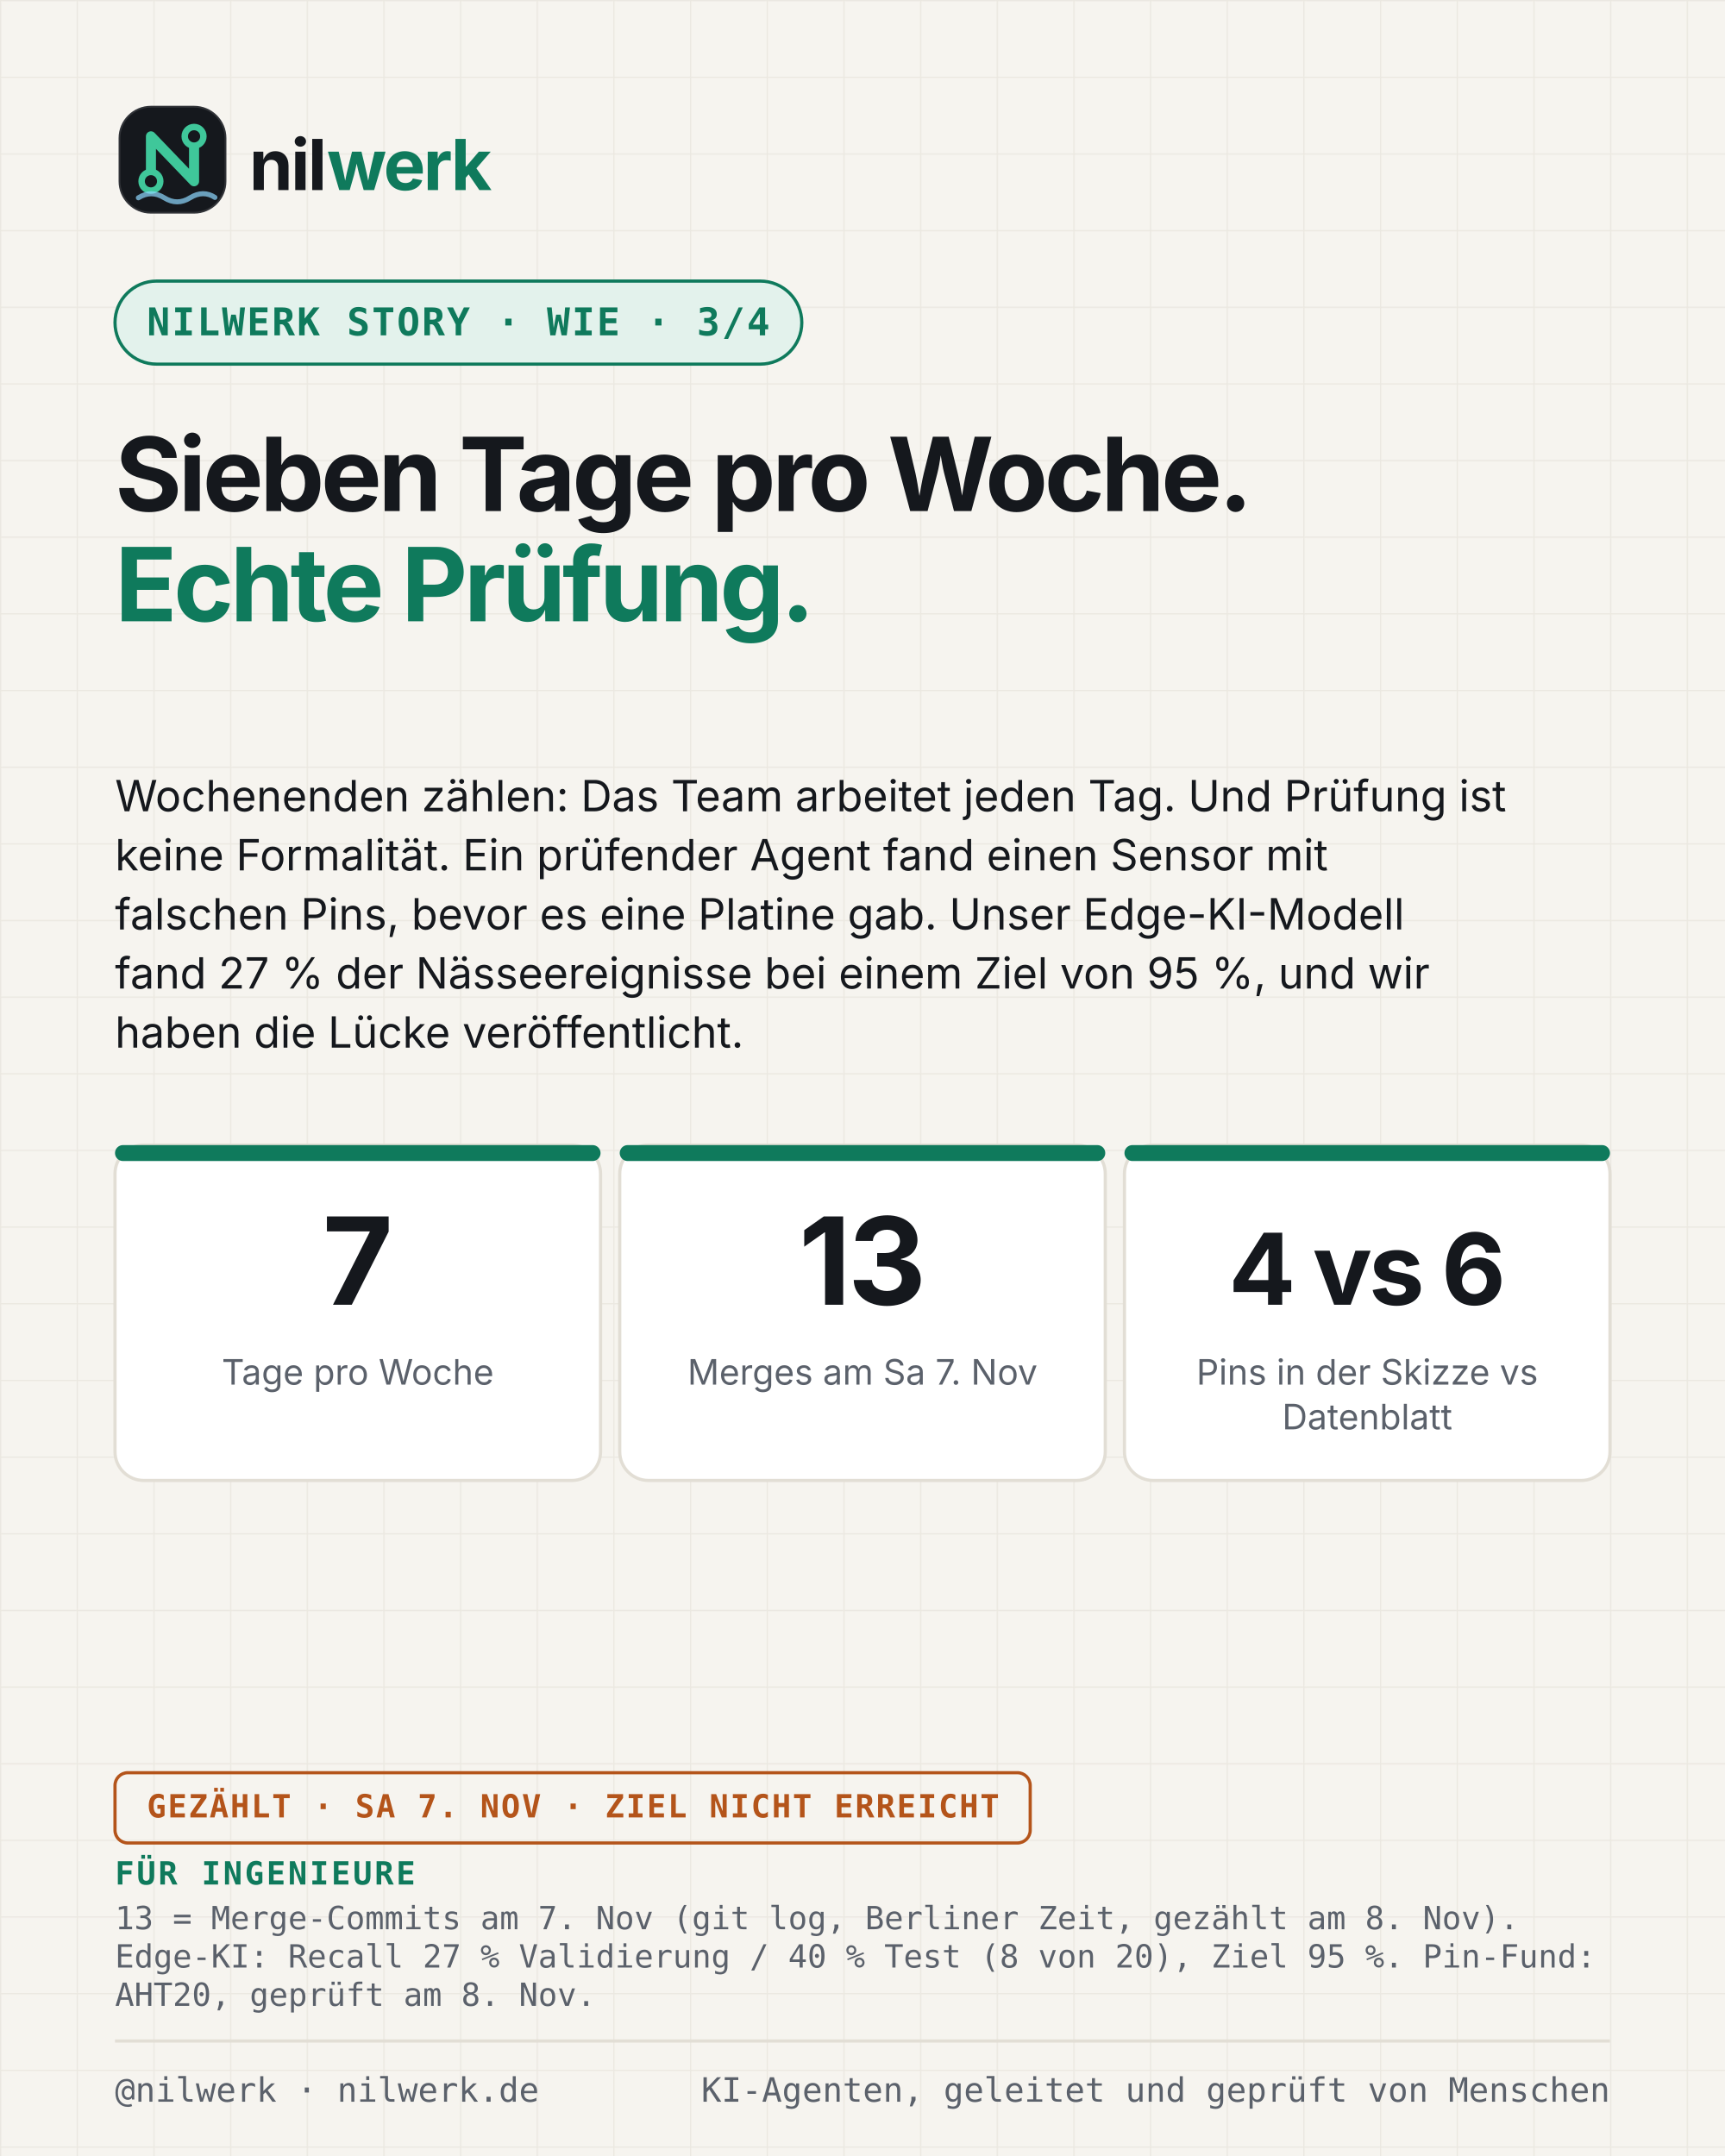
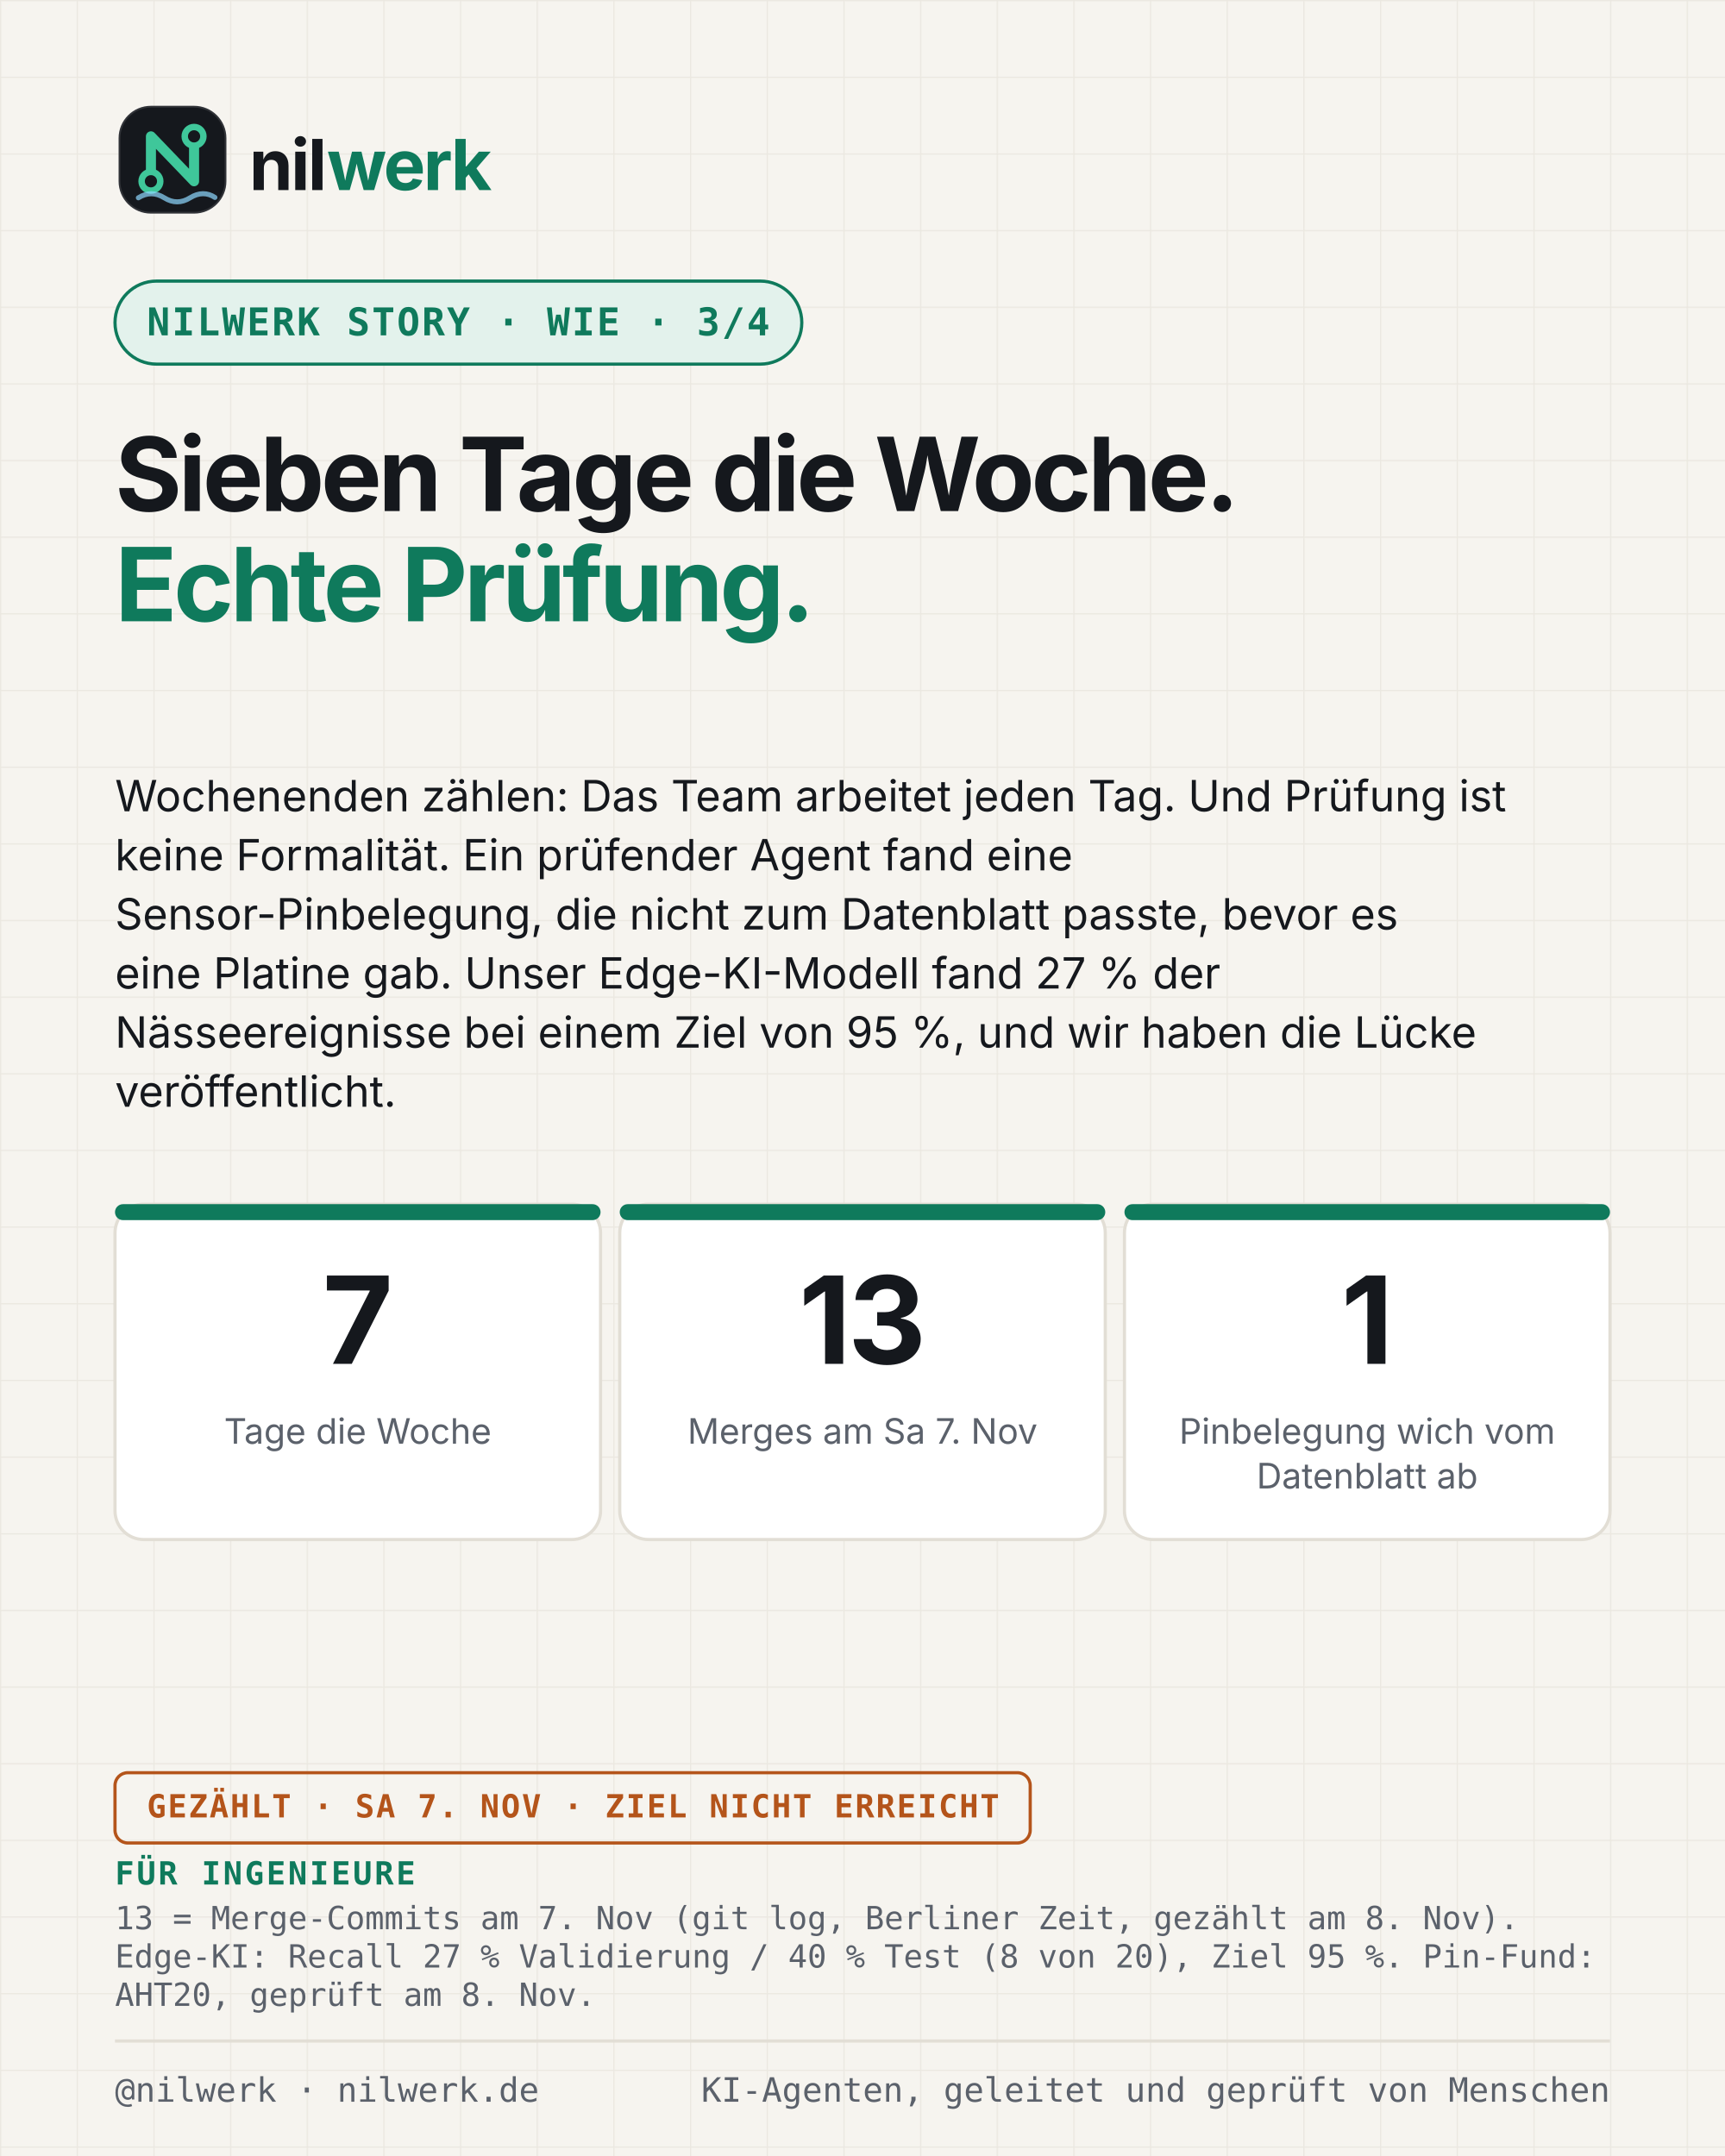
- <svg xmlns="http://www.w3.org/2000/svg" width="1080" height="1350" viewBox="0 0 1080 1350" role="img" aria-label="Folie 3: drei Kacheln: sieben Tage pro Woche, 13 Merges am Samstag, 7. November, 4 Pins in der Skizze gegenüber 6 im Datenblatt.">
+ <svg xmlns="http://www.w3.org/2000/svg" width="1080" height="1350" viewBox="0 0 1080 1350" role="img" aria-label="Folie 3: drei Kacheln: sieben Tage die Woche, 13 Merges am Samstag, 7. November, eine Sensor-Pinbelegung, die nicht zum Datenblatt passte, vor dem Bau einer Platine entdeckt.">
  <defs>
    <pattern id="grid" width="48" height="48" patternUnits="userSpaceOnUse">
      <path d="M48 0H0V48" fill="none" stroke="#e2ded5" stroke-width="1.5" opacity=".55" />
    </pattern>
  </defs>
  <rect width="1080" height="1350" fill="#f6f4ef" />
  <rect width="1080" height="1350" fill="url(#grid)" />
  <g transform="translate(72 64) scale(2.25)">
    <rect x="1" y="1" width="30" height="30" rx="9" fill="#15181d" stroke="#ffffff" stroke-opacity=".12" />
    <path d="M10 22V9.5l12 12.5V9.5" fill="none" stroke="#3fc79a" stroke-width="2.8" stroke-linecap="round" stroke-linejoin="round" />
    <circle cx="10" cy="22" r="2.6" fill="#15181d" stroke="#3fc79a" stroke-width="1.8" />
    <circle cx="22" cy="9.5" r="2.6" fill="#15181d" stroke="#3fc79a" stroke-width="1.8" />
    <path d="M6.5 26.6c2.4-1.5 4.8-1.5 7.2 0s4.8 1.5 7.2 0 4.8-1.5 6.9-.1" fill="none" stroke="#8fd9ff" stroke-opacity=".7" stroke-width="1.4" stroke-linecap="round" />
  </g>
  <text x="156" y="119" font-family="'Space Grotesk', Inter, sans-serif" font-weight="700" font-size="44" letter-spacing="-1.3" fill="#15181d">nil<tspan fill="#0f7a5c">werk</tspan>
  </text>
  <rect x="72" y="176" width="430" height="52" rx="26" fill="#e3f2ec" stroke="#0f7a5c" stroke-width="2" />
  <text x="92" y="210" font-family="'JetBrains Mono', monospace" font-weight="600" font-size="24" letter-spacing="1.2" fill="#0f7a5c">NILWERK STORY · WIE · 3/4</text>
-   <text x="72" y="320" font-family="'Space Grotesk', Inter, sans-serif" font-weight="700" font-size="64" letter-spacing="-2.2" fill="#15181d">Sieben Tage pro Woche.</text>
+   <text x="72" y="320" font-family="'Space Grotesk', Inter, sans-serif" font-weight="700" font-size="64" letter-spacing="-2.2" fill="#15181d">Sieben Tage die Woche.</text>
  <text x="72" y="389" font-family="'Space Grotesk', Inter, sans-serif" font-weight="700" font-size="64" letter-spacing="-2.2" fill="#0f7a5c">Echte Prüfung.</text>
  <text x="72" y="508" font-family="Inter, sans-serif" font-weight="400" font-size="27" fill="#15181d">Wochenenden zählen: Das Team arbeitet jeden Tag. Und Prüfung ist</text>
-   <text x="72" y="545" font-family="Inter, sans-serif" font-weight="400" font-size="27" fill="#15181d">keine Formalität. Ein prüfender Agent fand einen Sensor mit</text>
-   <text x="72" y="582" font-family="Inter, sans-serif" font-weight="400" font-size="27" fill="#15181d">falschen Pins, bevor es eine Platine gab. Unser Edge-KI-Modell</text>
-   <text x="72" y="619" font-family="Inter, sans-serif" font-weight="400" font-size="27" fill="#15181d">fand 27 % der Nässeereignisse bei einem Ziel von 95 %, und wir</text>
-   <text x="72" y="656" font-family="Inter, sans-serif" font-weight="400" font-size="27" fill="#15181d">haben die Lücke veröffentlicht.</text>
-   <rect x="72" y="717" width="304" height="210" rx="18" fill="#ffffff" stroke="#e2ded5" stroke-width="2" />
-   <rect x="72" y="717" width="304" height="10" rx="5" fill="#0f7a5c" />
-   <text x="224" y="817" font-family="'Space Grotesk', Inter, sans-serif" font-weight="700" font-size="76" letter-spacing="-2" text-anchor="middle" fill="#15181d">7</text>
-   <text x="224" y="867" font-family="Inter, sans-serif" font-weight="400" font-size="22" text-anchor="middle" fill="#5b616b">Tage pro Woche</text>
-   <rect x="388" y="717" width="304" height="210" rx="18" fill="#ffffff" stroke="#e2ded5" stroke-width="2" />
-   <rect x="388" y="717" width="304" height="10" rx="5" fill="#0f7a5c" />
-   <text x="540" y="817" font-family="'Space Grotesk', Inter, sans-serif" font-weight="700" font-size="76" letter-spacing="-2" text-anchor="middle" fill="#15181d">13</text>
-   <text x="540" y="867" font-family="Inter, sans-serif" font-weight="400" font-size="22" text-anchor="middle" fill="#5b616b">Merges am Sa 7. Nov</text>
-   <rect x="704" y="717" width="304" height="210" rx="18" fill="#ffffff" stroke="#e2ded5" stroke-width="2" />
-   <rect x="704" y="717" width="304" height="10" rx="5" fill="#0f7a5c" />
-   <text x="856" y="817" font-family="'Space Grotesk', Inter, sans-serif" font-weight="700" font-size="62" letter-spacing="-2" text-anchor="middle" fill="#15181d">4 vs 6</text>
-   <text x="856" y="867" font-family="Inter, sans-serif" font-weight="400" font-size="22" text-anchor="middle" fill="#5b616b">Pins in der Skizze vs</text>
-   <text x="856" y="895" font-family="Inter, sans-serif" font-weight="400" font-size="22" text-anchor="middle" fill="#5b616b">Datenblatt</text>
+   <text x="72" y="545" font-family="Inter, sans-serif" font-weight="400" font-size="27" fill="#15181d">keine Formalität. Ein prüfender Agent fand eine</text>
+   <text x="72" y="582" font-family="Inter, sans-serif" font-weight="400" font-size="27" fill="#15181d">Sensor-Pinbelegung, die nicht zum Datenblatt passte, bevor es</text>
+   <text x="72" y="619" font-family="Inter, sans-serif" font-weight="400" font-size="27" fill="#15181d">eine Platine gab. Unser Edge-KI-Modell fand 27 % der</text>
+   <text x="72" y="656" font-family="Inter, sans-serif" font-weight="400" font-size="27" fill="#15181d">Nässeereignisse bei einem Ziel von 95 %, und wir haben die Lücke</text>
+   <text x="72" y="693" font-family="Inter, sans-serif" font-weight="400" font-size="27" fill="#15181d">veröffentlicht.</text>
+   <rect x="72" y="754" width="304" height="210" rx="18" fill="#ffffff" stroke="#e2ded5" stroke-width="2" />
+   <rect x="72" y="754" width="304" height="10" rx="5" fill="#0f7a5c" />
+   <text x="224" y="854" font-family="'Space Grotesk', Inter, sans-serif" font-weight="700" font-size="76" letter-spacing="-2" text-anchor="middle" fill="#15181d">7</text>
+   <text x="224" y="904" font-family="Inter, sans-serif" font-weight="400" font-size="22" text-anchor="middle" fill="#5b616b">Tage die Woche</text>
+   <rect x="388" y="754" width="304" height="210" rx="18" fill="#ffffff" stroke="#e2ded5" stroke-width="2" />
+   <rect x="388" y="754" width="304" height="10" rx="5" fill="#0f7a5c" />
+   <text x="540" y="854" font-family="'Space Grotesk', Inter, sans-serif" font-weight="700" font-size="76" letter-spacing="-2" text-anchor="middle" fill="#15181d">13</text>
+   <text x="540" y="904" font-family="Inter, sans-serif" font-weight="400" font-size="22" text-anchor="middle" fill="#5b616b">Merges am Sa 7. Nov</text>
+   <rect x="704" y="754" width="304" height="210" rx="18" fill="#ffffff" stroke="#e2ded5" stroke-width="2" />
+   <rect x="704" y="754" width="304" height="10" rx="5" fill="#0f7a5c" />
+   <text x="856" y="854" font-family="'Space Grotesk', Inter, sans-serif" font-weight="700" font-size="76" letter-spacing="-2" text-anchor="middle" fill="#15181d">1</text>
+   <text x="856" y="904" font-family="Inter, sans-serif" font-weight="400" font-size="22" text-anchor="middle" fill="#5b616b">Pinbelegung wich vom</text>
+   <text x="856" y="932" font-family="Inter, sans-serif" font-weight="400" font-size="22" text-anchor="middle" fill="#5b616b">Datenblatt ab</text>
  <rect x="72" y="1110" width="573" height="44" rx="8" fill="none" stroke="#b4541a" stroke-width="2" />
  <text x="92" y="1138" font-family="'JetBrains Mono', monospace" font-weight="600" font-size="20" letter-spacing="1.0" fill="#b4541a">GEZÄHLT · SA 7. NOV · ZIEL NICHT ERREICHT</text>
  <text x="72" y="1180" font-family="'JetBrains Mono', monospace" font-weight="600" font-size="20" letter-spacing="1.5" fill="#0f7a5c">FÜR INGENIEURE</text>
  <text x="72" y="1208" font-family="'JetBrains Mono', monospace" font-weight="400" font-size="20" fill="#5b616b">13 = Merge-Commits am 7. Nov (git log, Berliner Zeit, gezählt am 8. Nov).</text>
-   <text x="72" y="1232" font-family="'JetBrains Mono', monospace" font-weight="400" font-size="20" fill="#5b616b">Edge-KI: Recall 27 % Validierung / 40 % Test (8 von 20), Ziel 95 %. Pin-Fund:</text>
+   <text x="72" y="1232" font-family="'JetBrains Mono', monospace" font-weight="400" font-size="20" fill="#5b616b">Edge-KI: Recall 27 % Validierung / 40 % Test (8 von 20), Ziel 95 %. Pin-Fund:</text>
  <text x="72" y="1256" font-family="'JetBrains Mono', monospace" font-weight="400" font-size="20" fill="#5b616b">AHT20, geprüft am 8. Nov.</text>
  <line x1="72" y1="1278" x2="1008" y2="1278" stroke="#e2ded5" stroke-width="2" />
  <text x="72" y="1316" font-family="'JetBrains Mono', monospace" font-weight="400" font-size="21" fill="#5b616b">@nilwerk · nilwerk.de</text>
  <text x="1008" y="1316" font-family="'JetBrains Mono', monospace" font-weight="400" font-size="21" text-anchor="end" fill="#5b616b">KI-Agenten, geleitet und geprüft von Menschen</text>
</svg>
